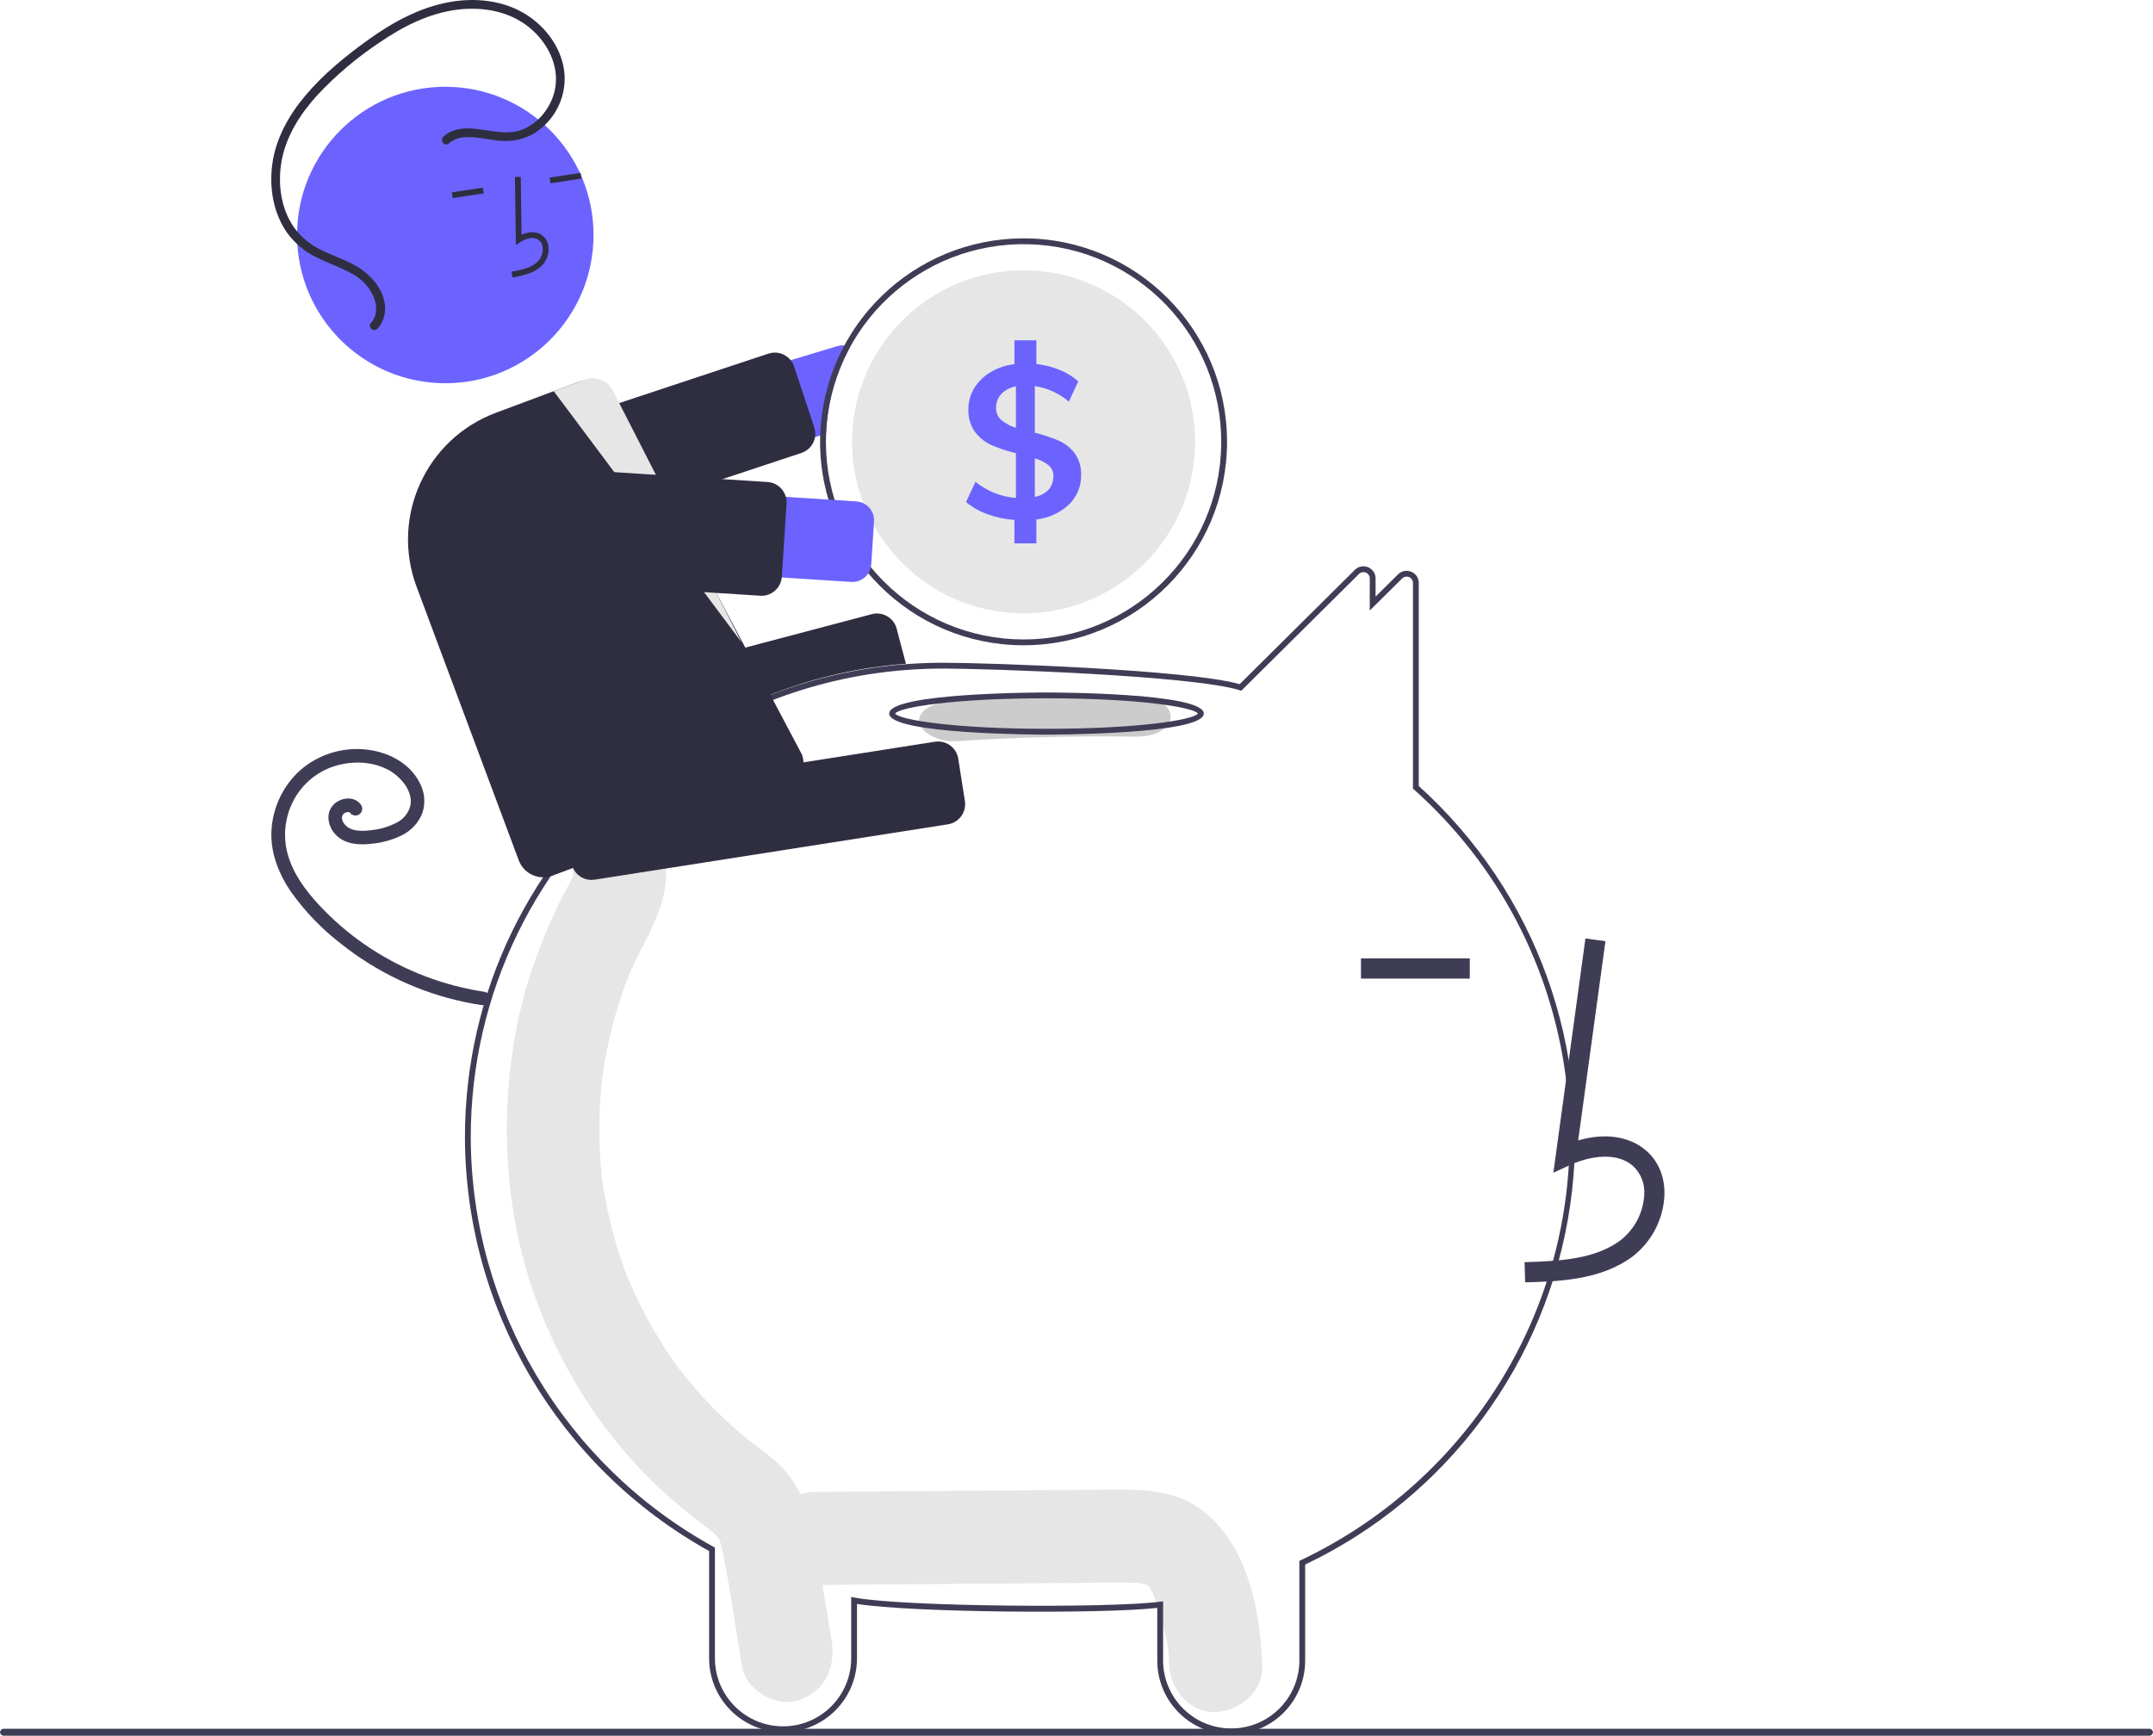
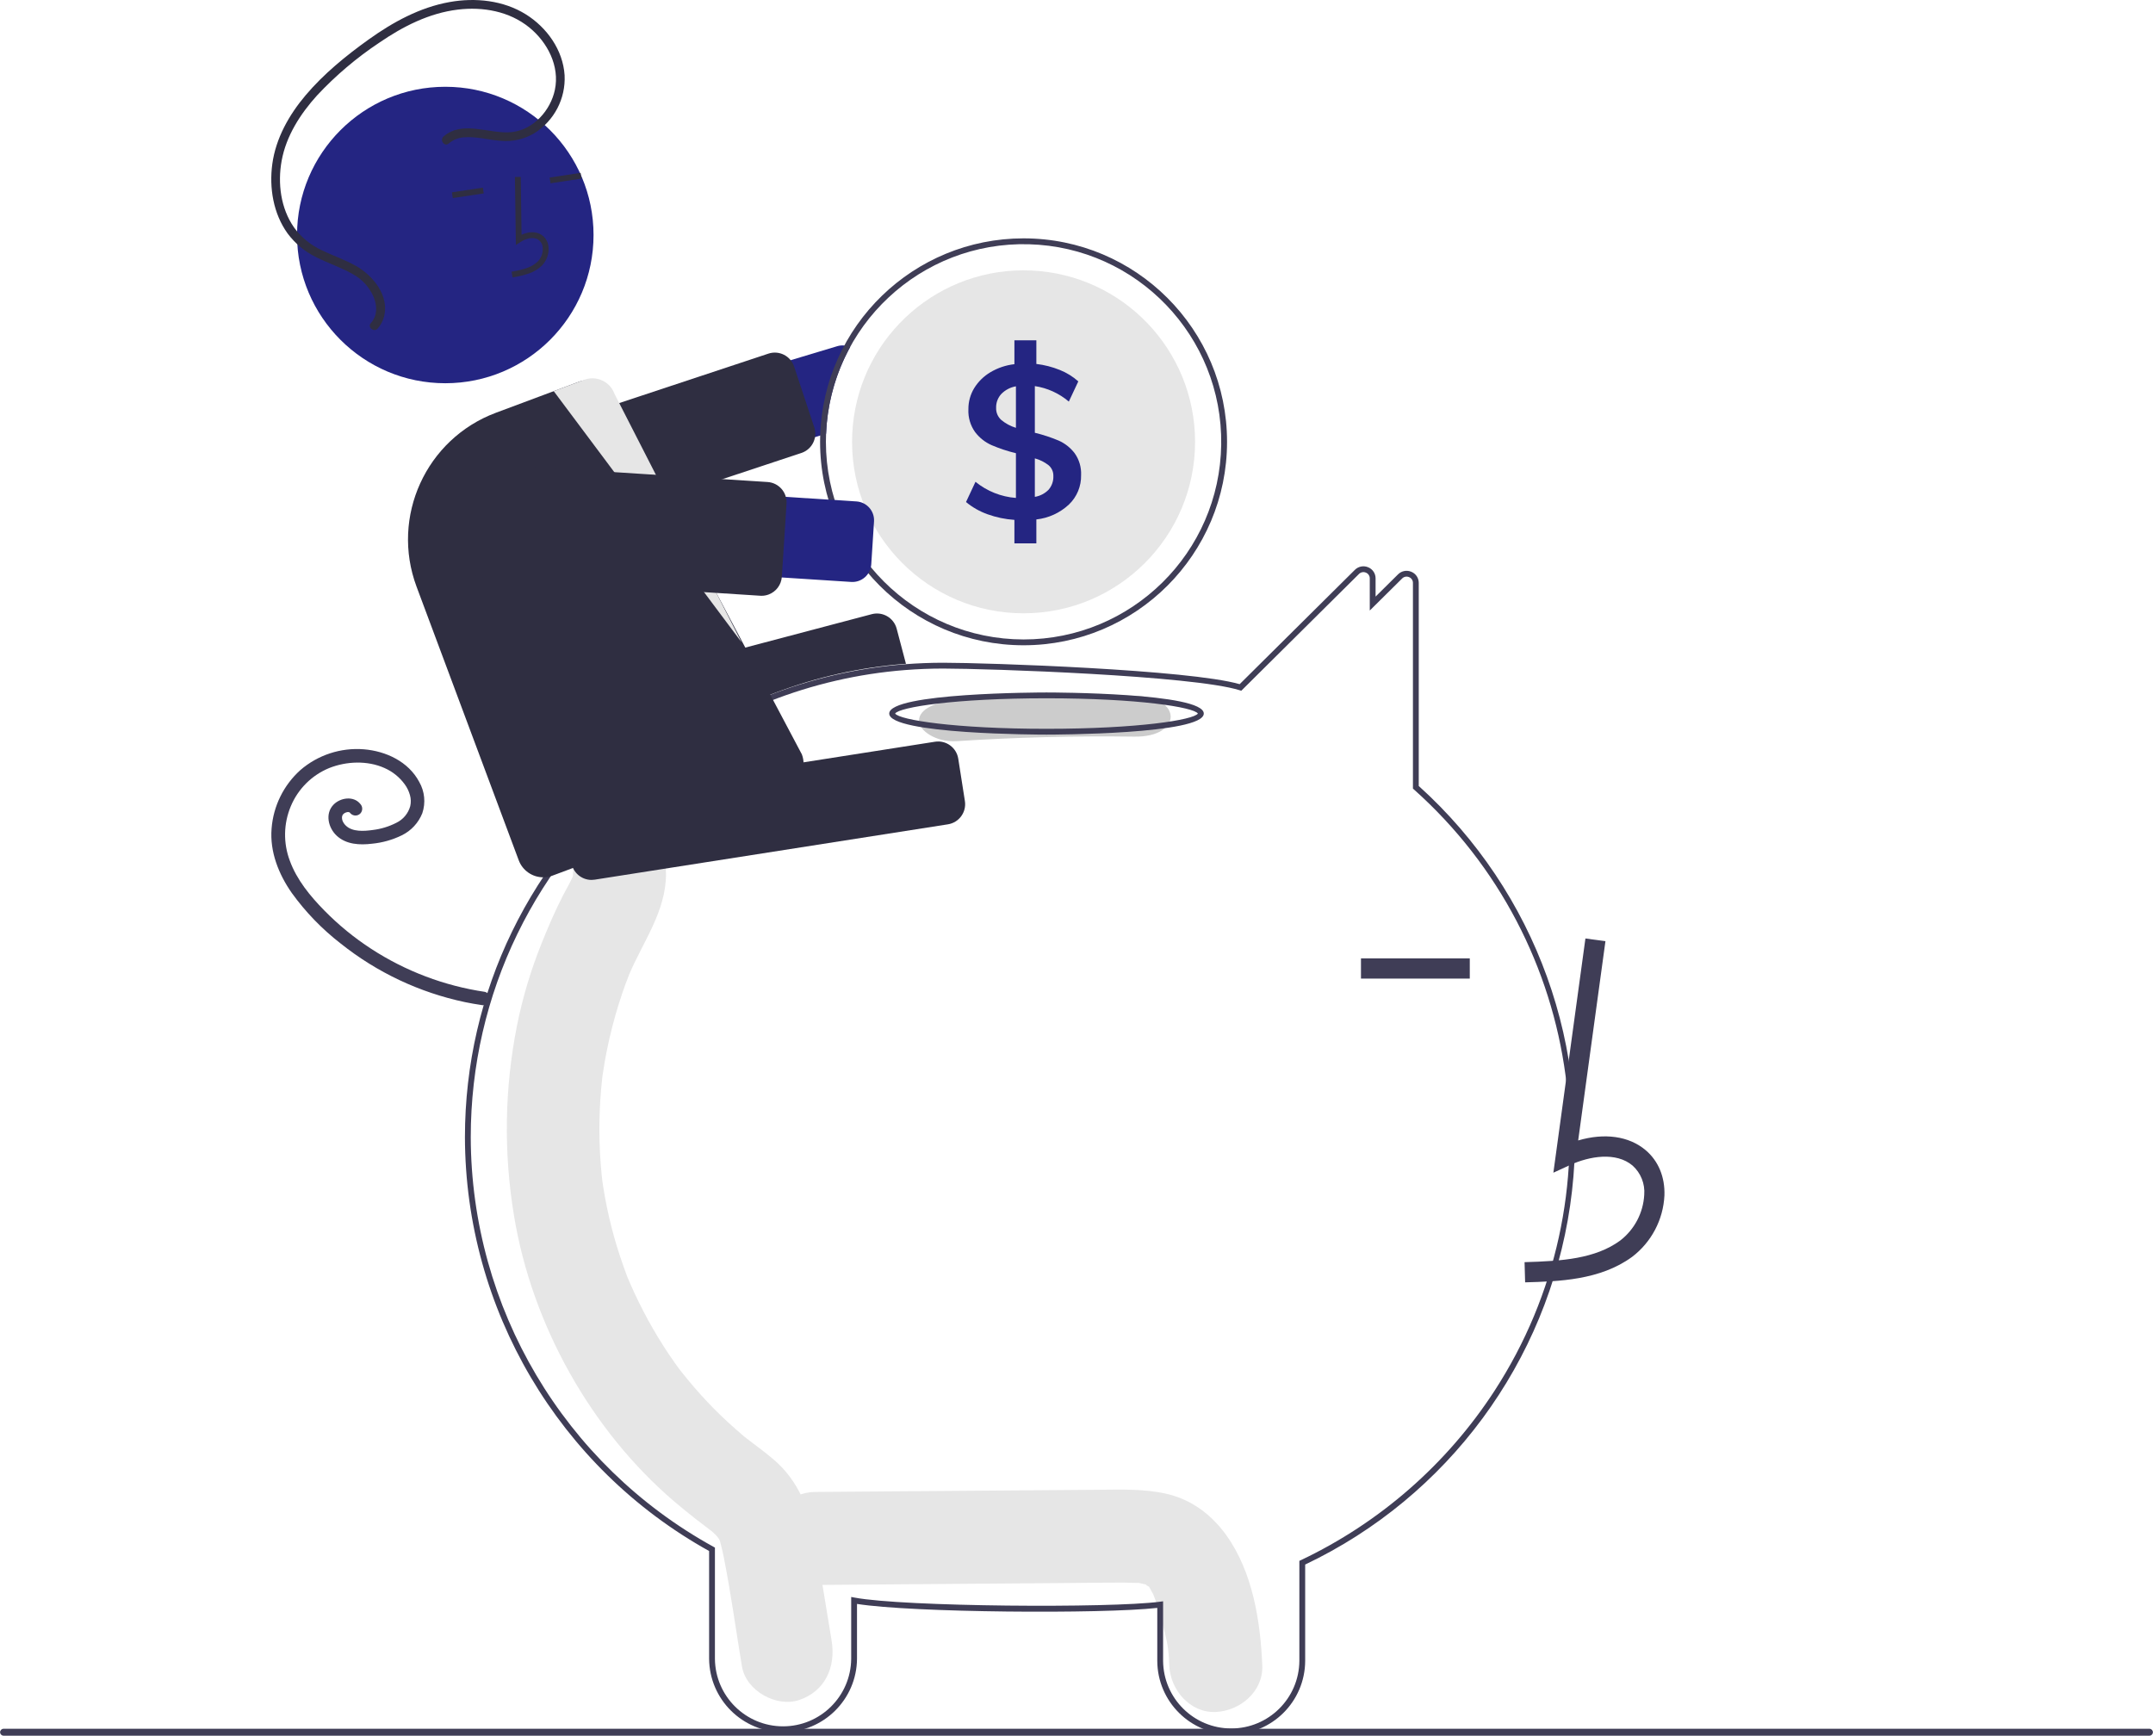
<svg xmlns="http://www.w3.org/2000/svg" data-name="Layer 1" width="740.675" height="597.175" viewBox="0 0 740.675 597.175">
  <path d="M651.612,679.719c-5.122-7.172-12.055-12.419-20.771-14.383-7.601-1.713-15.416-1.421-23.142-1.361l-97.692.753c-8.367.065-16.389,7.313-16,16,.386,8.614,7.032,16.069,16,16q42.926-.331,85.851-.662c6.747-.052,13.497-.174,20.244-.152,1.515.005,3.024.085,4.538.102.367.004.631.001.818-.007.047.014.086.027.147.044.79.217,1.6.366,2.394.572-.278.008.515.503.914.671.055.108.171.299.366.595.272.51,1.077,2.059,1.11,2.01a71.762,71.762,0,0,1,2.987,9.393c1.859,7.047,2.268,8.52,2.536,15.132.338,8.352,7.117,16.398,16,16,8.379-.375,16.363-7.042,16-16C663.3,709.333,660.651,692.377,651.612,679.719Z" transform="translate(-229.6623 -151.4124)" fill="#e6e6e6" />
  <path d="M515.749,715.825c-1.835-11.12-3.635-22.246-5.505-33.36-1.898-11.274-5.774-21.598-14.548-28.997-2.344-1.977-4.775-3.823-7.216-5.663-.858-.647-1.715-1.295-2.563-1.956-.051-.04-.083-.064-.127-.099-.093-.08-.205-.176-.355-.303-3.657-3.095-7.19-6.327-10.556-9.763q-4.483-4.577-8.575-9.545-1.022-1.241-2.019-2.504c-.114-.145-.729-.94-1.135-1.459-.377-.519-1.066-1.457-1.182-1.621q-1.164-1.646-2.286-3.322a156.126,156.126,0,0,1-13.187-24.115q-.547-1.251-1.068-2.517c-.093-.258-.214-.588-.374-1.029-.741-2.038-1.481-4.074-2.159-6.137q-2.16-6.571-3.714-13.336-.768-3.34-1.383-6.715-.317-1.735-.593-3.478c-.03-.193-.21-1.446-.316-2.154-.078-.712-.224-1.972-.243-2.166q-.176-1.756-.312-3.516-.307-3.96-.415-7.933-.185-7.061.253-14.122c.166-2.645.402-5.282.693-7.915.018-.162.031-.29.044-.406.018-.118.038-.251.062-.417.215-1.455.442-2.908.695-4.356a159.294,159.294,0,0,1,3.739-16.313q1.088-3.809,2.363-7.555.568-1.663,1.173-3.314c-.026.071,1.182-3.016,1.198-3.119,4.795-11.329,12.638-21.657,12.648-34.526.007-8.713-7.364-17.06-16-16.657a16.625,16.625,0,0,0-16,16.657c0,.196-.001.363-.001.525-.081.271-.148.498-.208.698-.935,2.032-2.081,3.963-3.107,5.944-2.811,5.423-5.209,11.025-7.488,16.708a159.825,159.825,0,0,0-8.529,28.628,182.098,182.098,0,0,0-.968,65.04c6.204,37.813,26.662,74.009,55.103,98.339,2.468,2.111,4.997,4.152,7.549,6.151,1.056.827,2.121,1.639,3.191,2.446.506.381,2.602,2.034,1.68,1.233,1.982,1.692,2.817,2.543,3.326,3.789.074.288.174.678.311,1.211.359,1.405.7,2.808.983,4.233,2.476,12.451,4.196,25.112,6.264,37.644,1.421,8.611,12.022,14.215,19.682,11.634C513.49,733.312,517.272,725.051,515.749,715.825Z" transform="translate(-229.6623 -151.4124)" fill="#e6e6e6" />
  <path d="M653.23,748.12a25.374,25.374,0,0,1-25.44-25.25V704.619c-19.109,2.139-84.543,1.644-103.3-1.37v18.892a25.441,25.441,0,0,1-50.88,0v-37.092a163.307,163.307,0,0,1-84-142.388c0-49.83,22.583-96.314,61.959-127.534a164.075,164.075,0,0,1,89.323-35.173c4.427-.347,8.881-.523,13.239-.523,15.352,0,84.619,2.372,101.998,7.372L695.756,347.48a4.16,4.16,0,0,1,4.55-.907,4.1,4.1,0,0,1,2.584,3.847v6.252l7.716-7.642a4.151,4.151,0,0,1,4.546-.908,4.102,4.102,0,0,1,2.587,3.848v69.865a162.759,162.759,0,0,1-39.07,267.866v33.169A25.374,25.374,0,0,1,653.23,748.12ZM629.79,702.351v20.52a23.441,23.441,0,0,0,46.88,0V688.438l.571-.271a162.456,162.456,0,0,0,66.531-58.182,160.325,160.325,0,0,0-27.699-206.96l-.332-.298V351.97a2.103,2.103,0,0,0-1.342-1.996,2.149,2.149,0,0,0-2.381.473l-11.127,11.021V350.42a2.103,2.103,0,0,0-1.342-1.996,2.154,2.154,0,0,0-2.385.477l-40.476,40.164-.575-.18c-16.156-5.057-86.513-7.454-101.982-7.454-4.306,0-8.707.174-13.082.517a162.075,162.075,0,0,0-88.237,34.746c-38.895,30.838-61.202,76.751-61.202,125.967A161.315,161.315,0,0,0,475.094,683.585l.516.286v38.27a23.441,23.441,0,0,0,46.88,0V700.854l1.185.223c16.856,3.171,87.832,3.671,104.985,1.421Z" transform="translate(-229.6623 -151.4124)" fill="#3f3d56" />
-   <path d="M517.66,270.53,406.92,303.81a13.882,13.882,0,0,0,7.99,26.59l96.91-29.13,2.03-.61a67.517,67.517,0,0,1,8.29-29.86,6.165,6.165,0,0,0-2-.52A6.367,6.367,0,0,0,517.66,270.53Z" transform="translate(-229.6623 -151.4124)" fill="#6c63ff" />
+   <path d="M517.66,270.53,406.92,303.81a13.882,13.882,0,0,0,7.99,26.59l96.91-29.13,2.03-.61a67.517,67.517,0,0,1,8.29-29.86,6.165,6.165,0,0,0-2-.52A6.367,6.367,0,0,0,517.66,270.53Z" transform="translate(-229.6623 -151.4124)" fill="#242582" />
  <path d="M412.995,337.495a7.013,7.013,0,0,1-6.638-4.801l-6.925-20.896a6.999,6.999,0,0,1,4.443-8.847l90.131-29.87a7,7,0,0,1,8.847,4.442l6.925,20.896a6.976,6.976,0,0,1-4.193,8.759q-.125.047-.252.088l-90.129,29.869A7.003,7.003,0,0,1,412.995,337.495Z" transform="translate(-229.6623 -151.4124)" fill="#2f2e41" />
  <path d="M581.79,233.42a70.031,70.031,0,0,0-69.97,67.85c-.02.71-.03,1.43-.03,2.15a70,70,0,1,0,70-70Zm0,138a68.071,68.071,0,0,1-68-68q0-1.395.06-2.76A67.998,67.998,0,1,1,581.79,371.42Z" transform="translate(-229.6623 -151.4124)" fill="#3f3d56" />
  <path d="M640.79,303.42a59,59,0,0,1-118,0c0-1.87.09-3.71.26-5.53A59,59,0,0,1,640.79,303.42Z" transform="translate(-229.6623 -151.4124)" fill="#e6e6e6" />
-   <path d="M599.36,307.34a14.048,14.048,0,0,0-5.47-4.33,53.139,53.139,0,0,0-8.22-2.7V284.25a23.396,23.396,0,0,1,11.69,5.33l3.26-6.95a21.561,21.561,0,0,0-6.36-3.93,31.259,31.259,0,0,0-8.07-2.07v-8.14h-7.55v8.22a20.672,20.672,0,0,0-8.25,2.77,16.399,16.399,0,0,0-5.59,5.48,13.771,13.771,0,0,0-1.99,7.29,12.463,12.463,0,0,0,2.29,7.8,14.51,14.51,0,0,0,5.7,4.52,52.692,52.692,0,0,0,8.36,2.77v15.39A24.988,24.988,0,0,1,565.25,317.18l-3.26,6.96a24.58,24.58,0,0,0,7.44,4.22,34.161,34.161,0,0,0,9.21,1.92v8.07h7.55v-8.22a19.538,19.538,0,0,0,11.21-5.14,13.59,13.59,0,0,0,4.18-10.1A12.055,12.055,0,0,0,599.36,307.34Zm-20.2-8.73a14.499,14.499,0,0,1-5.03-2.7,5.32,5.32,0,0,1-1.78-4.18,6.726,6.726,0,0,1,1.82-4.81,9.202,9.202,0,0,1,4.99-2.59Zm11.25,21.28a8.557,8.557,0,0,1-4.74,2.47V309.12a13.24,13.24,0,0,1,4.74,2.37,4.658,4.658,0,0,1,1.63,3.7A6.804,6.804,0,0,1,590.41,319.89Z" transform="translate(-229.6623 -151.4124)" fill="#6c63ff" />
+   <path d="M599.36,307.34a14.048,14.048,0,0,0-5.47-4.33,53.139,53.139,0,0,0-8.22-2.7V284.25a23.396,23.396,0,0,1,11.69,5.33l3.26-6.95a21.561,21.561,0,0,0-6.36-3.93,31.259,31.259,0,0,0-8.07-2.07v-8.14h-7.55v8.22a20.672,20.672,0,0,0-8.25,2.77,16.399,16.399,0,0,0-5.59,5.48,13.771,13.771,0,0,0-1.99,7.29,12.463,12.463,0,0,0,2.29,7.8,14.51,14.51,0,0,0,5.7,4.52,52.692,52.692,0,0,0,8.36,2.77v15.39A24.988,24.988,0,0,1,565.25,317.18l-3.26,6.96a24.58,24.58,0,0,0,7.44,4.22,34.161,34.161,0,0,0,9.21,1.92v8.07h7.55v-8.22a19.538,19.538,0,0,0,11.21-5.14,13.59,13.59,0,0,0,4.18-10.1A12.055,12.055,0,0,0,599.36,307.34Zm-20.2-8.73a14.499,14.499,0,0,1-5.03-2.7,5.32,5.32,0,0,1-1.78-4.18,6.726,6.726,0,0,1,1.82-4.81,9.202,9.202,0,0,1,4.99-2.59Zm11.25,21.28a8.557,8.557,0,0,1-4.74,2.47V309.12a13.24,13.24,0,0,1,4.74,2.37,4.658,4.658,0,0,1,1.63,3.7A6.804,6.804,0,0,1,590.41,319.89Z" transform="translate(-229.6623 -151.4124)" fill="#242582" />
  <path d="M416.209,422.184a7.023,7.023,0,0,1-6.775-5.216l-3.77-14.27a7.004,7.004,0,0,1,4.975-8.551l118.941-31.43a7.015,7.015,0,0,1,8.551,4.985l3.194,12.09-.598.046a160.163,160.163,0,0,0-84.108,31.871l-.173.084-38.46,10.16A6.963,6.963,0,0,1,416.209,422.184Z" transform="translate(-229.6623 -151.4124)" fill="#2f2e41" />
  <path d="M396.51,492.671a98.108,98.108,0,0,1-39.122-14.792A95.527,95.527,0,0,1,341.214,464.65c-4.828-4.924-9.447-10.521-11.838-17.079a25.299,25.299,0,0,1,.331-18.769,24.334,24.334,0,0,1,13.169-13.126c5.99-2.389,13.226-2.644,19.055-.028a17.089,17.089,0,0,1,6.964,5.606,11.435,11.435,0,0,1,1.81,3.758,7.674,7.674,0,0,1,.09,3.759,9.016,9.016,0,0,1-4.774,5.723,24.068,24.068,0,0,1-8.152,2.486c-2.86.39-6.969.745-9.268-1.551a4.669,4.669,0,0,1-1.093-1.611,3.114,3.114,0,0,1-.172-1.458c-.034.217.139-.472.129-.445-.036.102-.194.35.03-.031a3.397,3.397,0,0,1,.233-.363c-.076.098-.243.262.055-.019a1.962,1.962,0,0,1,.914-.564c.138-.04.279-.072.418-.11.353-.096-.352.005.009-.006.139-.004.28-.001.419-.007.354-.016-.349-.097-.01-.011.132.033.262.065.392.106.282.089-.2-.207-.009.014.224.259-.235-.252.019-.001a4.624,4.624,0,0,1,.358.394,2.359,2.359,0,0,0,3.315,0,2.399,2.399,0,0,0,0-3.315c-2.311-2.865-6.877-2.157-9.215.264-2.982,3.088-1.801,7.983,1.1,10.678,3.284,3.051,7.934,3.263,12.158,2.751a29.817,29.817,0,0,0,10.269-2.902,14.398,14.398,0,0,0,7.024-7.588,13.174,13.174,0,0,0-1.056-10.769c-3.729-7.011-11.452-10.606-19.084-11.228a29.812,29.812,0,0,0-21.819,7.163,30.154,30.154,0,0,0-9.888,20.075c-.666,7.996,2.436,15.761,6.959,22.214a84.627,84.627,0,0,0,16.779,17.353,102.473,102.473,0,0,0,42.812,20.191q2.792.577,5.615.988a2.421,2.421,0,0,0,2.883-1.637,2.361,2.361,0,0,0-1.637-2.883Z" transform="translate(-229.6623 -151.4124)" fill="#3f3d56" />
  <path d="M619.895,390.794q-30.663-.433-61.133,1.556c-6.943.453-12.951,2.907-12.951,7.032,0,3.449,5.96,7.489,12.951,7.032q30.454-1.989,61.133-1.556C636.569,405.094,636.559,391.029,619.895,390.794Z" transform="translate(-229.6623 -151.4124)" fill="#ccc" />
  <path d="M589.682,404.162c-2.209,0-54.106-.083-54.106-7.251,0-7.168,51.896-7.25,54.106-7.25s54.106.083,54.106,7.25C643.787,404.079,591.891,404.162,589.682,404.162Zm-52.076-7.251c1.42,2.173,20.496,5.251,52.076,5.251s50.656-3.078,52.076-5.251c-1.42-2.173-20.496-5.25-52.076-5.25S539.025,394.738,537.605,396.911Z" transform="translate(-229.6623 -151.4124)" fill="#3f3d56" />
  <path d="M754.336,592.612c11.488-.319,25.786-.718,36.801-8.764a28.262,28.262,0,0,0,11.121-21.103c.225-6.355-2.071-11.901-6.465-15.614-5.753-4.861-14.154-6.002-23.207-3.341l9.38-68.548-6.886-.943L764.052,554.885l5.75-2.639c6.666-3.058,15.817-4.614,21.504.192a12.215,12.215,0,0,1,4.006,10.062,21.361,21.361,0,0,1-8.275,15.735c-8.572,6.261-19.969,7.069-32.895,7.43Z" transform="translate(-229.6623 -151.4124)" fill="#3f3d56" />
  <rect x="468.203" y="329.741" width="37.432" height="6.95" fill="#3f3d56" />
  <path d="M433.148,454.15a7.012,7.012,0,0,1-6.904-5.917L423.959,433.651a7.008,7.008,0,0,1,5.832-8L551.322,406.609a7.007,7.007,0,0,1,7.999,5.832l2.285,14.582a7.007,7.007,0,0,1-5.832,8l-121.531,19.042A7.096,7.096,0,0,1,433.148,454.15Z" transform="translate(-229.6623 -151.4124)" fill="#2f2e41" />
-   <circle cx="153.189" cy="80.855" r="51" fill="#6c63ff" />
+   <circle cx="153.189" cy="80.855" r="51" fill="#242582" />
  <path d="M411.727,245.463a12.095,12.095,0,0,0,4.367-2.676,8.133,8.133,0,0,0,2.255-6.483,5.472,5.472,0,0,0-2.512-4.164c-1.846-1.135-4.285-1.092-6.747.049l-.284-19.908-2.0.028.334,23.404,1.522-.998c1.765-1.156,4.302-1.994,6.127-.872a3.514,3.514,0,0,1,1.573,2.69,6.146,6.146,0,0,1-1.676,4.834c-2.168,2.151-5.377,2.872-9.039,3.531l.354,1.968A32.963,32.963,0,0,0,411.727,245.463Z" transform="translate(-229.6623 -151.4124)" fill="#2f2e41" />
  <rect x="418.838" y="211.679" width="10.772" height="2" transform="translate(-256.7253 -85.49311) rotate(-8.61162)" fill="#2f2e41" />
  <rect x="385.221" y="216.769" width="10.772" height="2" transform="translate(-257.8664 -90.46937) rotate(-8.61162)" fill="#2f2e41" />
  <path d="M416.555,453.258a9.03,9.03,0,0,1-8.434-5.855L372.957,353.235a46.532,46.532,0,0,1,27.284-59.802L428.833,282.756a8.958,8.958,0,0,1,6.878.239,8.832,8.832,0,0,1,4.675,4.986L505.523,410.964a9.002,9.002,0,0,1-5.257,11.638L419.7,452.687A8.976,8.976,0,0,1,416.555,453.258Z" transform="translate(-229.6623 -151.4124)" fill="#2f2e41" />
  <path d="M420.158,285.995l64.629,86.426L441.056,286.902a8.079,8.079,0,0,0-10.349-4.846Z" transform="translate(-229.6623 -151.4124)" fill="#e6e6e6" />
-   <path d="M522.49,351.63l-115.395-7.433a13.879,13.879,0,1,1,1.784-27.701l115.395,7.433a6.499,6.499,0,0,1,6.069,6.904l-.949,14.729a6.501,6.501,0,0,1-6.905,6.069Z" transform="translate(-229.6623 -151.4124)" fill="#6c63ff" />
+   <path d="M522.49,351.63l-115.395-7.433a13.879,13.879,0,1,1,1.784-27.701l115.395,7.433a6.499,6.499,0,0,1,6.069,6.904l-.949,14.729a6.501,6.501,0,0,1-6.905,6.069Z" transform="translate(-229.6623 -151.4124)" fill="#242582" />
  <path d="M491.655,356.395q-.229,0-.458-.015h-0l-94.756-6.104a6.999,6.999,0,0,1-6.536-7.435l1.62-25.158a7,7,0,0,1,7.436-6.535l94.756,6.103a7.008,7.008,0,0,1,6.535,7.435l-1.62,25.159a7.019,7.019,0,0,1-4.546,6.111A6.926,6.926,0,0,1,491.655,356.395Z" transform="translate(-229.6623 -151.4124)" fill="#2f2e41" />
  <path d="M382.267,198.353c6.709-5.77,15.923-.608,23.617-1.512,7.361-.865,13.174-7.468,14.659-14.482,1.732-8.184-2.516-16.383-8.777-21.486-6.857-5.589-15.952-7.193-24.57-6.159-9.878,1.185-18.911,5.789-27.017,11.359a121.85,121.85,0,0,0-21.442,18.169c-5.751,6.352-10.624,13.923-12.18,22.47-1.414,7.768-.334,16.375,4.258,22.955a24.205,24.205,0,0,0,9.474,7.805c3.937,1.933,8.138,3.316,11.952,5.502,5.768,3.305,11.374,10.159,9.567,17.291a9.793,9.793,0,0,1-2.226,4.19c-1.291,1.433-3.619-.461-2.325-1.897,2.273-2.523,2.183-5.888.972-8.9a16.272,16.272,0,0,0-7.233-7.954c-3.993-2.283-8.401-3.692-12.494-5.772a27.023,27.023,0,0,1-9.911-8.214c-4.898-6.807-6.363-15.666-5.253-23.861,1.202-8.868,5.759-16.927,11.471-23.68,6.216-7.349,13.852-13.571,21.652-19.159,8.37-5.997,17.617-11.067,27.85-12.9,8.87-1.59,18.485-.611,26.241,4.223,7.24,4.512,12.792,12.274,13.344,20.947a22.235,22.235,0,0,1-10.376,19.942,19.101,19.101,0,0,1-11.41,2.643c-4.262-.273-8.527-1.578-12.816-1.215a8.941,8.941,0,0,0-5.268,2.128c-1.466,1.261-3.213-1.181-1.759-2.431Z" transform="translate(-229.6623 -151.4124)" fill="#2f2e41" />
  <path d="M969.147,748.588H230.853a1.191,1.191,0,0,1,0-2.381H969.147a1.191,1.191,0,0,1,0,2.381Z" transform="translate(-229.6623 -151.4124)" fill="#3f3d56" />
</svg>
